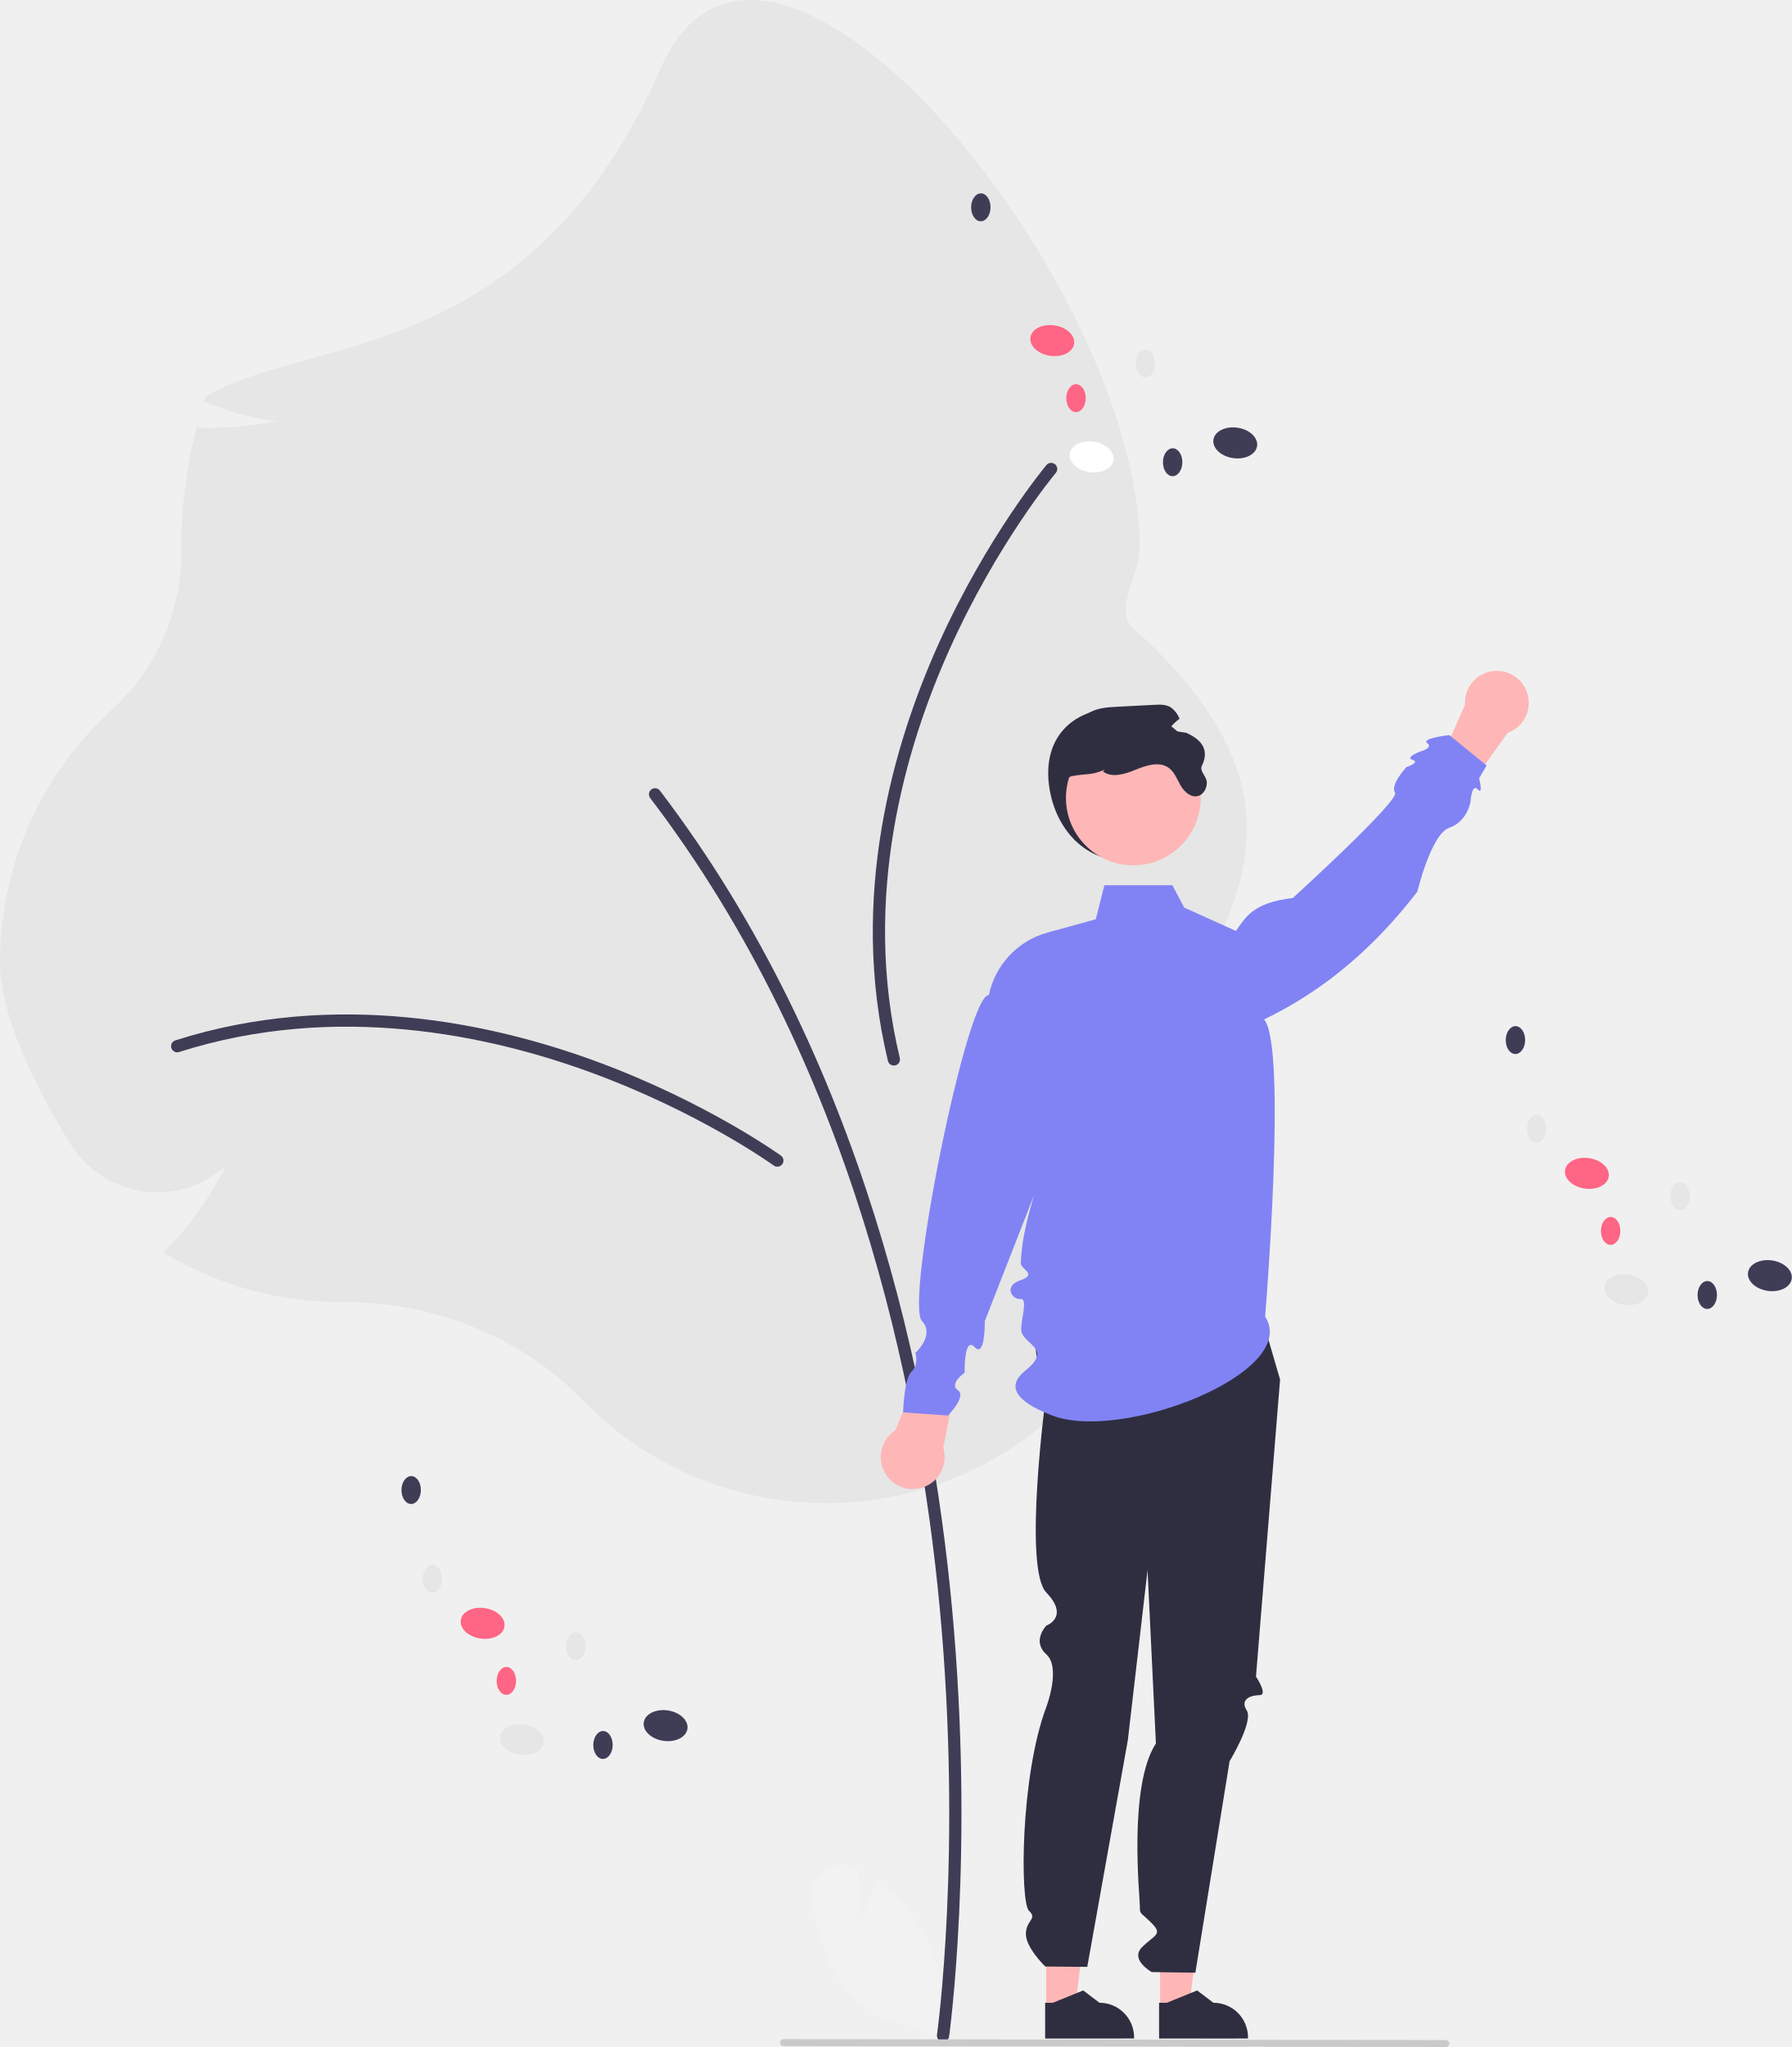
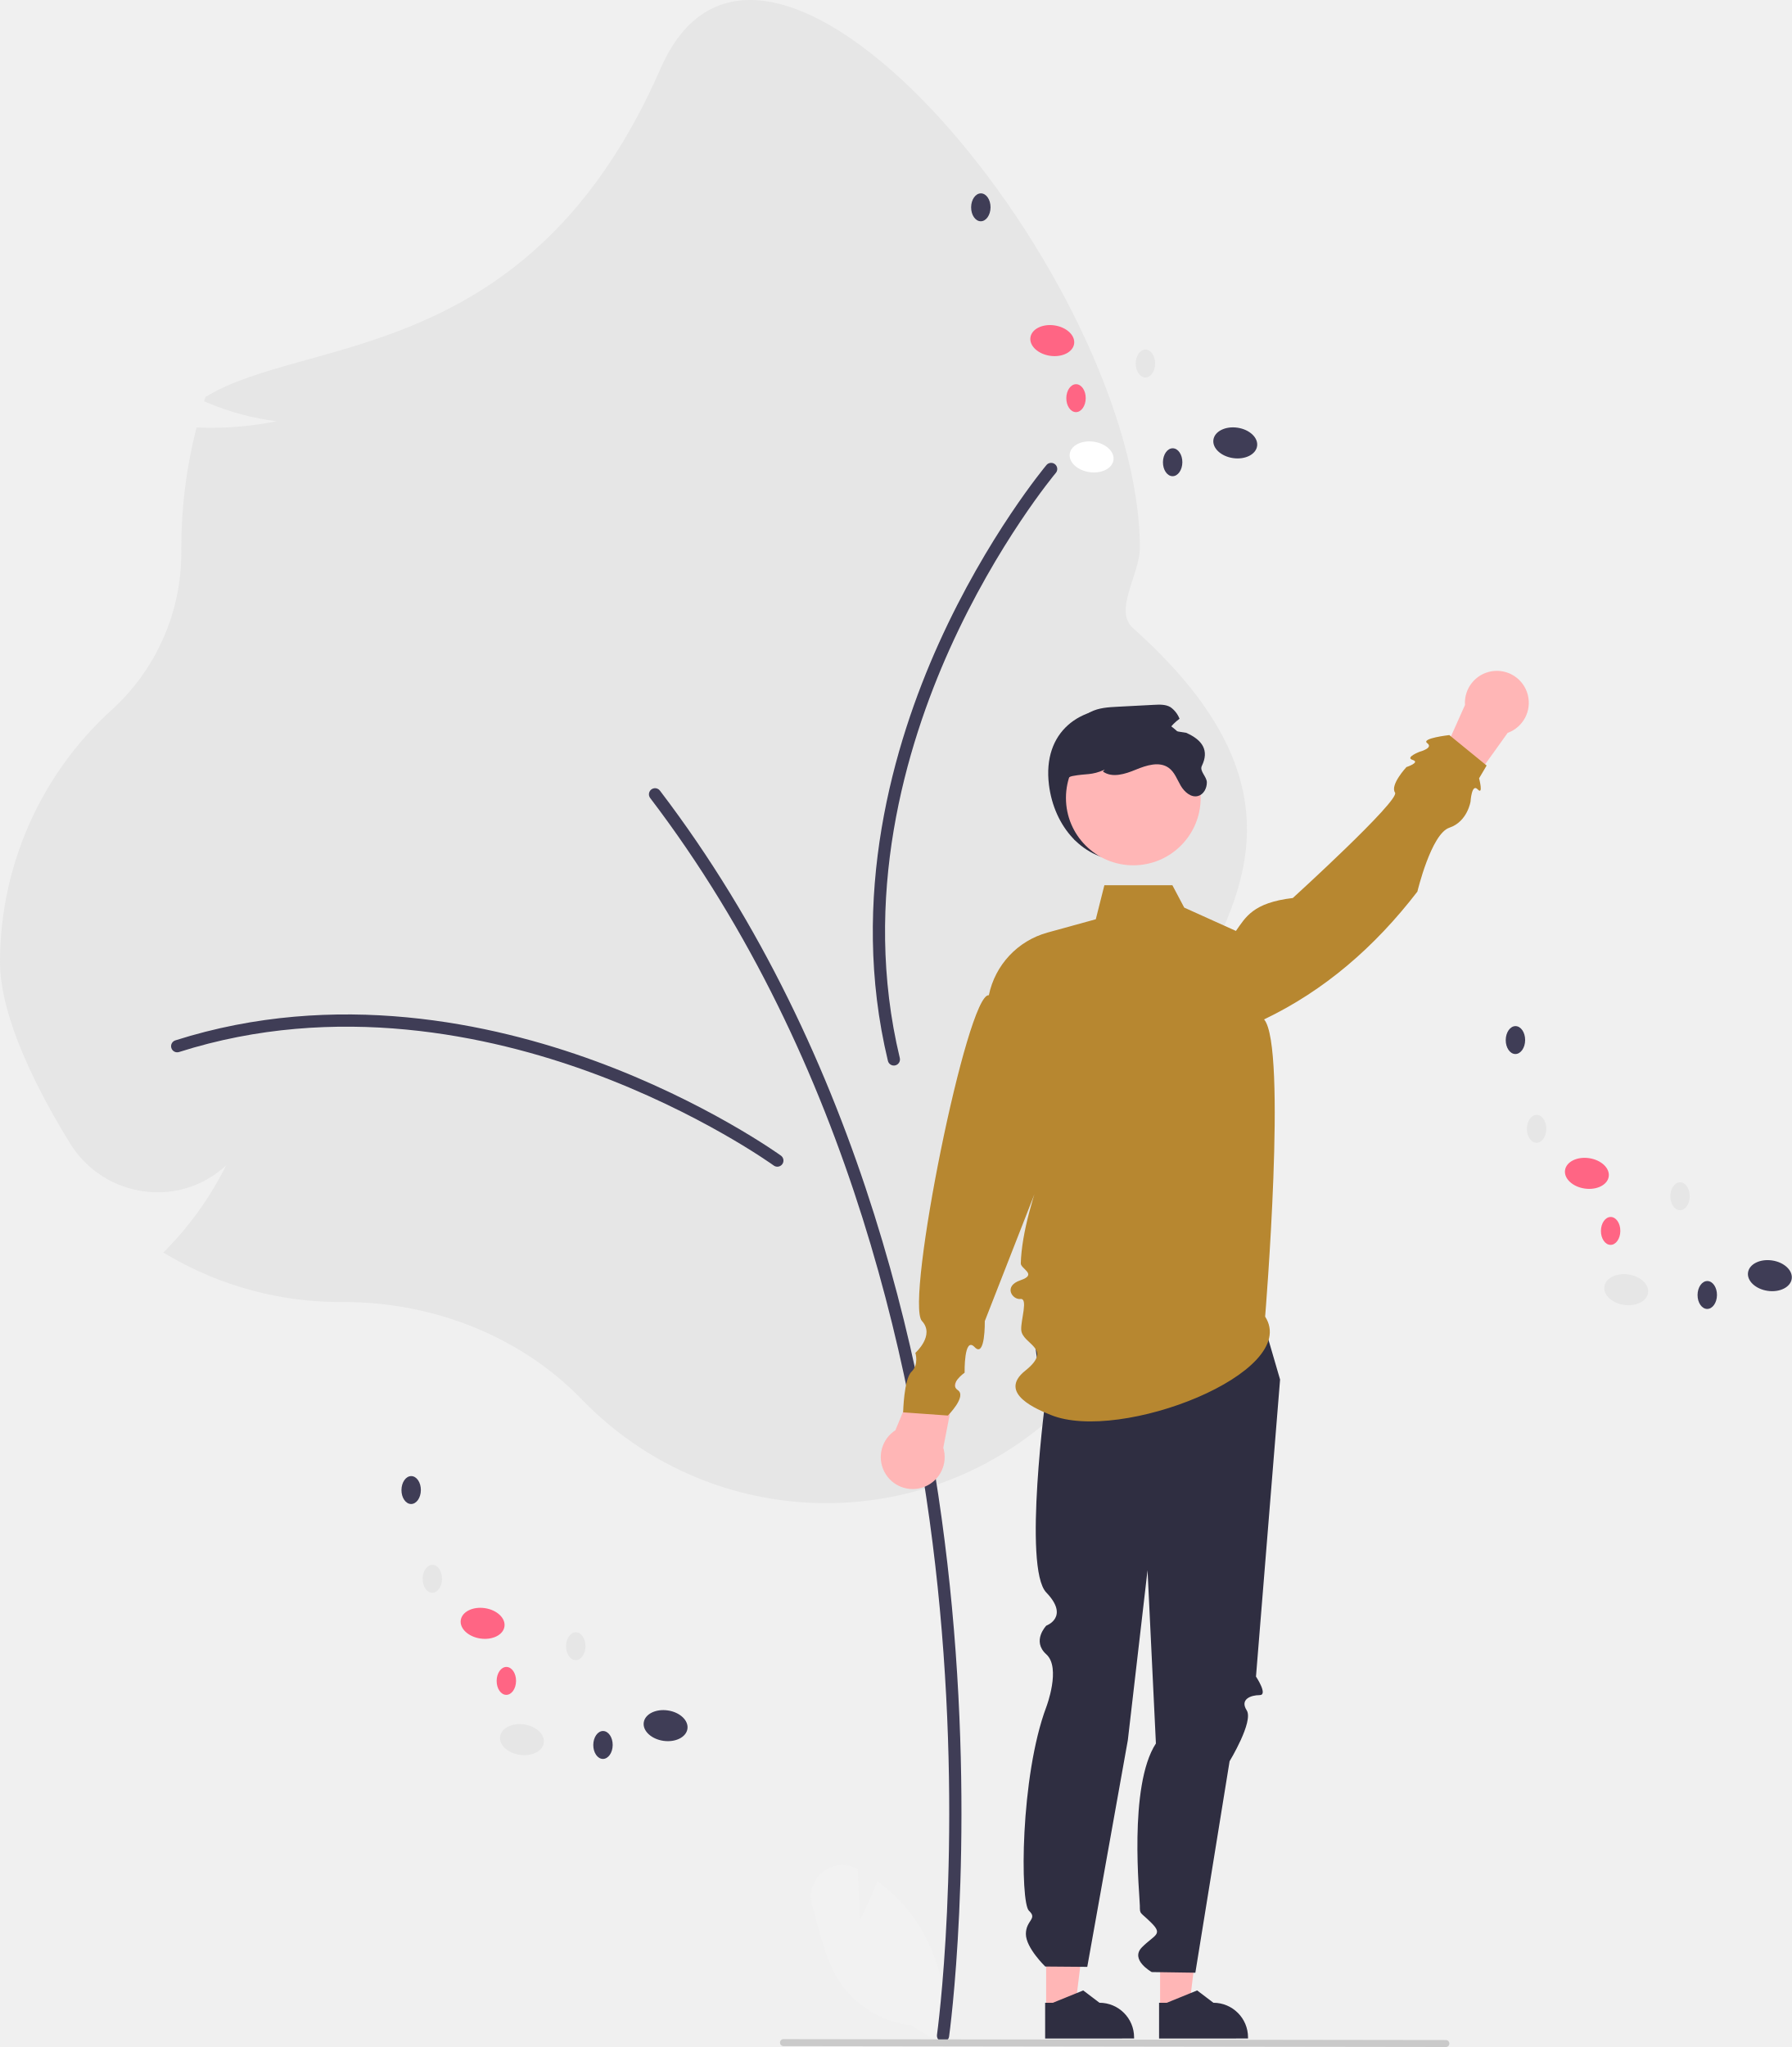
<svg xmlns="http://www.w3.org/2000/svg" data-name="Layer 1" width="613.353" height="700.561" viewBox="0 0 613.353 700.561">
  <path d="M587.667,756.931l-.782-17.576q-.122-.065-.244-.129c-8.376-4.395-17.976,3.561-15.3,12.634,2.517,8.537,4.208,17.74,8.816,25.212a34.144,34.144,0,0,0,25.038,15.779l10.642,6.516a57.215,57.215,0,0,0-12.06-46.364,55.267,55.267,0,0,0-10.157-9.438C591.072,750.285,587.667,756.931,587.667,756.931Z" transform="translate(-293.3236 -99.71938)" fill="#f2f2f2" />
  <path d="M492.391,578.564c-20.488-21.129-50.178-33.247-81.457-33.247l-1.207.003a116.315,116.315,0,0,1-58.635-15.835l-1.852-1.079,1.492-1.537a113.373,113.373,0,0,0,19.993-28.306,34.282,34.282,0,0,1-27.668,8.938,35.104,35.104,0,0,1-25.77-16.506c-10.932-17.738-23.964-42.907-23.964-62.08a116.669,116.669,0,0,1,38.063-86.091,72.651,72.651,0,0,0,24-54.171l-.006-1.453a164.774,164.774,0,0,1,4.891-39.873l.33-1.317,1.355.047a111.391,111.391,0,0,0,26.047-2.182,87.918,87.918,0,0,1-23.36-6.213l-1.458-.59.495-1.494C397.782,214.464,474.758,225.398,519.437,123.175,555.666,40.285,683.493,196.755,683.493,287.199c0,9.229-9.133,21.424-2.296,27.524,73.91,65.938,22.913,108.28,6.835,150.885-3.815,10.109,4.457,21.206,4.457,32.142,0,1.856-.047,3.771-.141,5.693l-.142,2.955-2.464-1.64a81.626,81.626,0,0,1-13.48-11.056,71.135,71.135,0,0,1-2.256,61.412c-7.746,14.619-15.239,25.085-22.272,31.105a116.29,116.29,0,0,1-159.343-7.656Z" transform="translate(-293.3236 -99.71938)" fill="#e6e6e6" />
  <path d="M616.132,798.499a2.093,2.093,0,0,0,2.07-1.798c.089-.625,8.8-63.454.977-146.956-7.225-77.116-30.429-188.191-99.939-279.415a2.094,2.094,0,1,0-3.33,2.538c68.91,90.436,91.926,200.696,99.101,277.267,7.778,83.016-.865,145.355-.953,145.975a2.095,2.095,0,0,0,2.075,2.389Z" transform="translate(-293.3236 -99.71938)" fill="#3f3d56" />
  <path d="M559.407,499.005a2.093,2.093,0,0,0,1.232-3.787c-.252-.183-25.681-18.506-63.697-32.425-35.143-12.866-88.582-24.53-143.597-7.02a2.093,2.093,0,1,0,1.27,3.989c53.888-17.15,106.359-5.679,140.888,6.963,37.473,13.72,62.427,31.7,62.675,31.88A2.085,2.085,0,0,0,559.407,499.005Z" transform="translate(-293.3236 -99.71938)" fill="#3f3d56" />
  <path d="M655.22,260.373a2.093,2.093,0,0,0-3.688-1.502c-.201.238-20.307,24.282-36.928,61.196-15.363,34.125-30.845,86.585-17.343,142.719a2.093,2.093,0,1,0,4.07-.979c-13.224-54.983,1.996-106.491,17.091-140.021,16.383-36.388,36.113-59.982,36.311-60.216A2.085,2.085,0,0,0,655.22,260.373Z" transform="translate(-293.3236 -99.71938)" fill="#3f3d56" />
  <path d="M652.386,368.317c1.766,14.25,11.641,26,26,26a26,26,0,0,0,26-26c0-14.359-11.702-24.672-26-26C663.216,340.908,650.119,350.021,652.386,368.317Z" transform="translate(-293.3236 -99.71938)" fill="#2f2e41" />
  <polygon points="397.105 687.328 407.006 687.327 411.716 649.137 397.103 649.138 397.105 687.328" fill="#ffb6b6" />
  <path d="M690.081,797.376l30.447-.001v-.385A11.851,11.851,0,0,0,708.677,785.139H708.676l-5.562-4.219-10.377,4.22-2.658 0Z" transform="translate(-293.3236 -99.71938)" fill="#2f2e41" />
  <polygon points="358.105 687.328 368.006 687.327 372.716 649.137 358.103 649.138 358.105 687.328" fill="#ffb6b6" />
  <path d="M651.081,797.376l30.447-.001v-.385A11.851,11.851,0,0,0,669.677,785.139H669.676l-5.562-4.219-10.377,4.22-2.658 0Z" transform="translate(-293.3236 -99.71938)" fill="#2f2e41" />
  <path d="M724.501,547.856l7,24L723.254,673.501s4.246,6.355,1.246,6.355-6.847,1.409-4.423,5.205-5.86,17.421-5.86,17.421l-11.717,72.374-14.929-.22s-7.59-4.228-3.33-8.504,7.26-4.276,3.26-8.276-4-2.795-4-5.898-4.008-41.016,5.496-55.559l-2.864-59.295-6.745,58.161-13.888,77.591-14.382-.118s-6.643-6.403-6.63-11.142,4.104-5.133,1.058-7.936-3.046-45.866,5.954-69.803c0,0,5.091-13.374-.012-17.957s-.006-9.827-.006-9.827,8.082-2.921-.007-11.339-.044-67.949-.044-67.949-8.843-24.031.113-33.48S724.501,547.856,724.501,547.856Z" transform="translate(-293.3236 -99.71938)" fill="#2f2e41" />
  <path d="M599.826,589.206l12.489-30.182,9.84,5.467-5.943,30.703a10.935,10.935,0,1,1-16.387-5.987Z" transform="translate(-293.3236 -99.71938)" fill="#ffb6b6" />
  <path d="M809.4,350.535l-19.003,26.568-8.345-7.554,12.745-28.558A10.935,10.935,0,1,1,809.4,350.535Z" transform="translate(-293.3236 -99.71938)" fill="#ffb6b6" />
-   <path d="M726.386,550.317c12.326,19.118-49.631,43.381-73.404,33.64-4.163-1.706-18.482-7.339-8.694-15.15s-1.135-8.91-1.393-13.994c-.173-3.399,2.459-10.856-.287-10.536s-5.96-4.381.021-6.404.064-3.868.117-5.788c.572-20.955,16.65-54.287,16.65-54.287l-28.971,74.057s.214,12.812-3.48,8.897-3.426,8.757-3.426,8.757-5.494,3.834-2.335,5.968-3.401,8.694-3.401,8.694l-15.307-1.093s.24-11.371,2.853-13.885,1.33-6.471,1.33-6.471,6.805-6.023,2.243-10.914c-5.867-6.29,15.524-112.53,22.906-111.478a28.12,28.12,0,0,1,20.08-21.452l16.532-4.552,2.936-11.647h23.279l4.055,7.653,17.698,7.987c3.334-4.704,5.825-9.66,19.475-11.267,0,0,36.783-33.467,34.987-36.08s3.906-8.731,3.906-8.731,4.87-1.594,2.122-2.445,2.446-2.818,2.446-2.818,4.81-1.264,2.542-2.928,7.571-2.758,7.571-2.758l12.767,10.417-2.58,4.375s1.573,5.958-.48,3.783-2.44,4.137-2.44,4.137-1.049,6.912-7.267,8.994S778.502,404.863,778.502,404.863c-14.665,19.067-31.971,33.941-52.48,43.733C734.015,457.771,726.386,550.317,726.386,550.317Z" transform="translate(-293.3236 -99.71938)" fill="#8183f4" />
+   <path d="M726.386,550.317c12.326,19.118-49.631,43.381-73.404,33.64-4.163-1.706-18.482-7.339-8.694-15.15s-1.135-8.91-1.393-13.994c-.173-3.399,2.459-10.856-.287-10.536s-5.96-4.381.021-6.404.064-3.868.117-5.788c.572-20.955,16.65-54.287,16.65-54.287l-28.971,74.057s.214,12.812-3.48,8.897-3.426,8.757-3.426,8.757-5.494,3.834-2.335,5.968-3.401,8.694-3.401,8.694l-15.307-1.093s.24-11.371,2.853-13.885,1.33-6.471,1.33-6.471,6.805-6.023,2.243-10.914c-5.867-6.29,15.524-112.53,22.906-111.478a28.12,28.12,0,0,1,20.08-21.452l16.532-4.552,2.936-11.647h23.279l4.055,7.653,17.698,7.987c3.334-4.704,5.825-9.66,19.475-11.267,0,0,36.783-33.467,34.987-36.08s3.906-8.731,3.906-8.731,4.87-1.594,2.122-2.445,2.446-2.818,2.446-2.818,4.81-1.264,2.542-2.928,7.571-2.758,7.571-2.758l12.767,10.417-2.58,4.375s1.573,5.958-.48,3.783-2.44,4.137-2.44,4.137-1.049,6.912-7.267,8.994S778.502,404.863,778.502,404.863c-14.665,19.067-31.971,33.941-52.48,43.733C734.015,457.771,726.386,550.317,726.386,550.317Z" transform="translate(-293.3236 -99.71938)" fill="#b78730" />
  <circle cx="387.937" cy="273.086" r="23.056" fill="#ffb6b6" />
  <path d="M657.386,375.317c.73,5.01,5,12,4,12s-8.11-20.653-1-22c5.157-.977,6.31-.12,11.13-2.21l-.68.64c3.19,2.32,7.63.89,11.27-.62,3.65-1.5,8.08-2.93,11.28-.62,2.01,1.45,2.86,3.97,4.11,6.11,1.25,2.15,3.56,4.18,5.94,3.52,1.91-.53,3.01-2.67,3-4.65s-2.588-3.864-1.72-5.64c2.573-5.264.259-8.853-5.35-11.33q-3.06-.465-6.12-.95a17.358,17.358,0,0,1,3.84-3.86,8.774,8.774,0,0,0-3.1-3.97c-1.63-.97-3.65-.9-5.54-.8q-6.33.33-12.65.66c-3.12.16-6.35.35-9.14,1.78-3.48,1.79-5.76,5.28-7.42,8.83C655.516,360.187,656.106,366.607,657.386,375.317Z" transform="translate(-293.3236 -99.71938)" fill="#2f2e41" />
  <path d="M561.476,799.973l226.75.307a1.191,1.191,0,1,0,0-2.381l-226.75-.307a1.191,1.191,0,0,0,0,2.381Z" transform="translate(-293.3236 -99.71938)" fill="#cacaca" />
  <ellipse cx="471.988" cy="695.094" rx="5.257" ry="7.557" transform="translate(-577.1442 962.365) rotate(-81.72174)" fill="#e6e6e6" />
  <ellipse cx="521.16" cy="690.296" rx="5.257" ry="7.557" transform="translate(-530.3043 1006.917) rotate(-81.72174)" fill="#3f3d56" />
  <ellipse cx="458.524" cy="655.286" rx="5.257" ry="7.557" transform="translate(-549.2768 914.9641) rotate(-81.72174)" fill="#ff6584" />
  <ellipse cx="441.313" cy="640.043" rx="4.776" ry="3.322" transform="translate(-495.3721 976.7843) rotate(-89.56675)" fill="#e6e6e6" />
  <ellipse cx="434.067" cy="609.671" rx="4.776" ry="3.322" transform="translate(-472.1923 939.3968) rotate(-89.56675)" fill="#3f3d56" />
  <ellipse cx="490.412" cy="663.123" rx="4.776" ry="3.322" transform="translate(-469.7236 1048.788) rotate(-89.56675)" fill="#e6e6e6" />
  <ellipse cx="466.651" cy="674.987" rx="4.776" ry="3.322" transform="translate(-505.1694 1036.801) rotate(-89.56675)" fill="#ff6584" />
  <ellipse cx="499.728" cy="696.915" rx="4.776" ry="3.322" transform="translate(-494.2694 1091.639) rotate(-89.56675)" fill="#3f3d56" />
  <ellipse cx="849.988" cy="541.094" rx="5.257" ry="7.557" transform="translate(-101.1735 1204.599) rotate(-81.72174)" fill="#e6e6e6" />
  <ellipse cx="899.16" cy="536.296" rx="5.257" ry="7.557" transform="translate(-54.33364 1249.151) rotate(-81.72174)" fill="#3f3d56" />
  <ellipse cx="836.524" cy="501.286" rx="5.257" ry="7.557" transform="matrix(0.14398, -0.98958, 0.98958, 0.14398, -73.30606, 1157.199)" fill="#ff6584" />
  <ellipse cx="819.313" cy="486.043" rx="4.776" ry="3.322" transform="translate(33.76519 1201.938) rotate(-89.56675)" fill="#e6e6e6" />
  <ellipse cx="812.067" cy="455.671" rx="4.776" ry="3.322" transform="translate(56.94499 1164.55) rotate(-89.56675)" fill="#3f3d56" />
  <ellipse cx="868.412" cy="509.123" rx="4.776" ry="3.322" transform="translate(59.41371 1273.942) rotate(-89.56675)" fill="#e6e6e6" />
  <ellipse cx="844.651" cy="520.987" rx="4.776" ry="3.322" transform="translate(23.96793 1261.955) rotate(-89.56675)" fill="#ff6584" />
  <ellipse cx="877.728" cy="542.915" rx="4.776" ry="3.322" transform="translate(34.86796 1316.793) rotate(-89.56675)" fill="#3f3d56" />
  <ellipse cx="666.988" cy="256.094" rx="5.257" ry="7.557" transform="translate(24.20544 779.5407) rotate(-81.72174)" fill="#fff" />
  <ellipse cx="716.16" cy="251.296" rx="5.257" ry="7.557" transform="translate(71.04527 824.0926) rotate(-81.72174)" fill="#3f3d56" />
  <ellipse cx="653.524" cy="216.286" rx="5.257" ry="7.557" transform="translate(52.07285 732.1398) rotate(-81.72174)" fill="#ff6584" />
  <ellipse cx="636.313" cy="201.043" rx="4.776" ry="3.322" transform="translate(137.1408 736.0982) rotate(-89.56675)" fill="#e6e6e6" />
  <ellipse cx="629.067" cy="170.671" rx="4.776" ry="3.322" transform="translate(160.3206 698.7107) rotate(-89.56675)" fill="#3f3d56" />
  <ellipse cx="685.412" cy="224.123" rx="4.776" ry="3.322" transform="translate(162.7893 808.102) rotate(-89.56675)" fill="#e6e6e6" />
  <ellipse cx="661.651" cy="235.987" rx="4.776" ry="3.322" transform="translate(127.3435 796.1152) rotate(-89.56675)" fill="#ff6584" />
  <ellipse cx="694.728" cy="257.915" rx="4.776" ry="3.322" transform="translate(138.2436 850.9534) rotate(-89.56675)" fill="#3f3d56" />
</svg>
